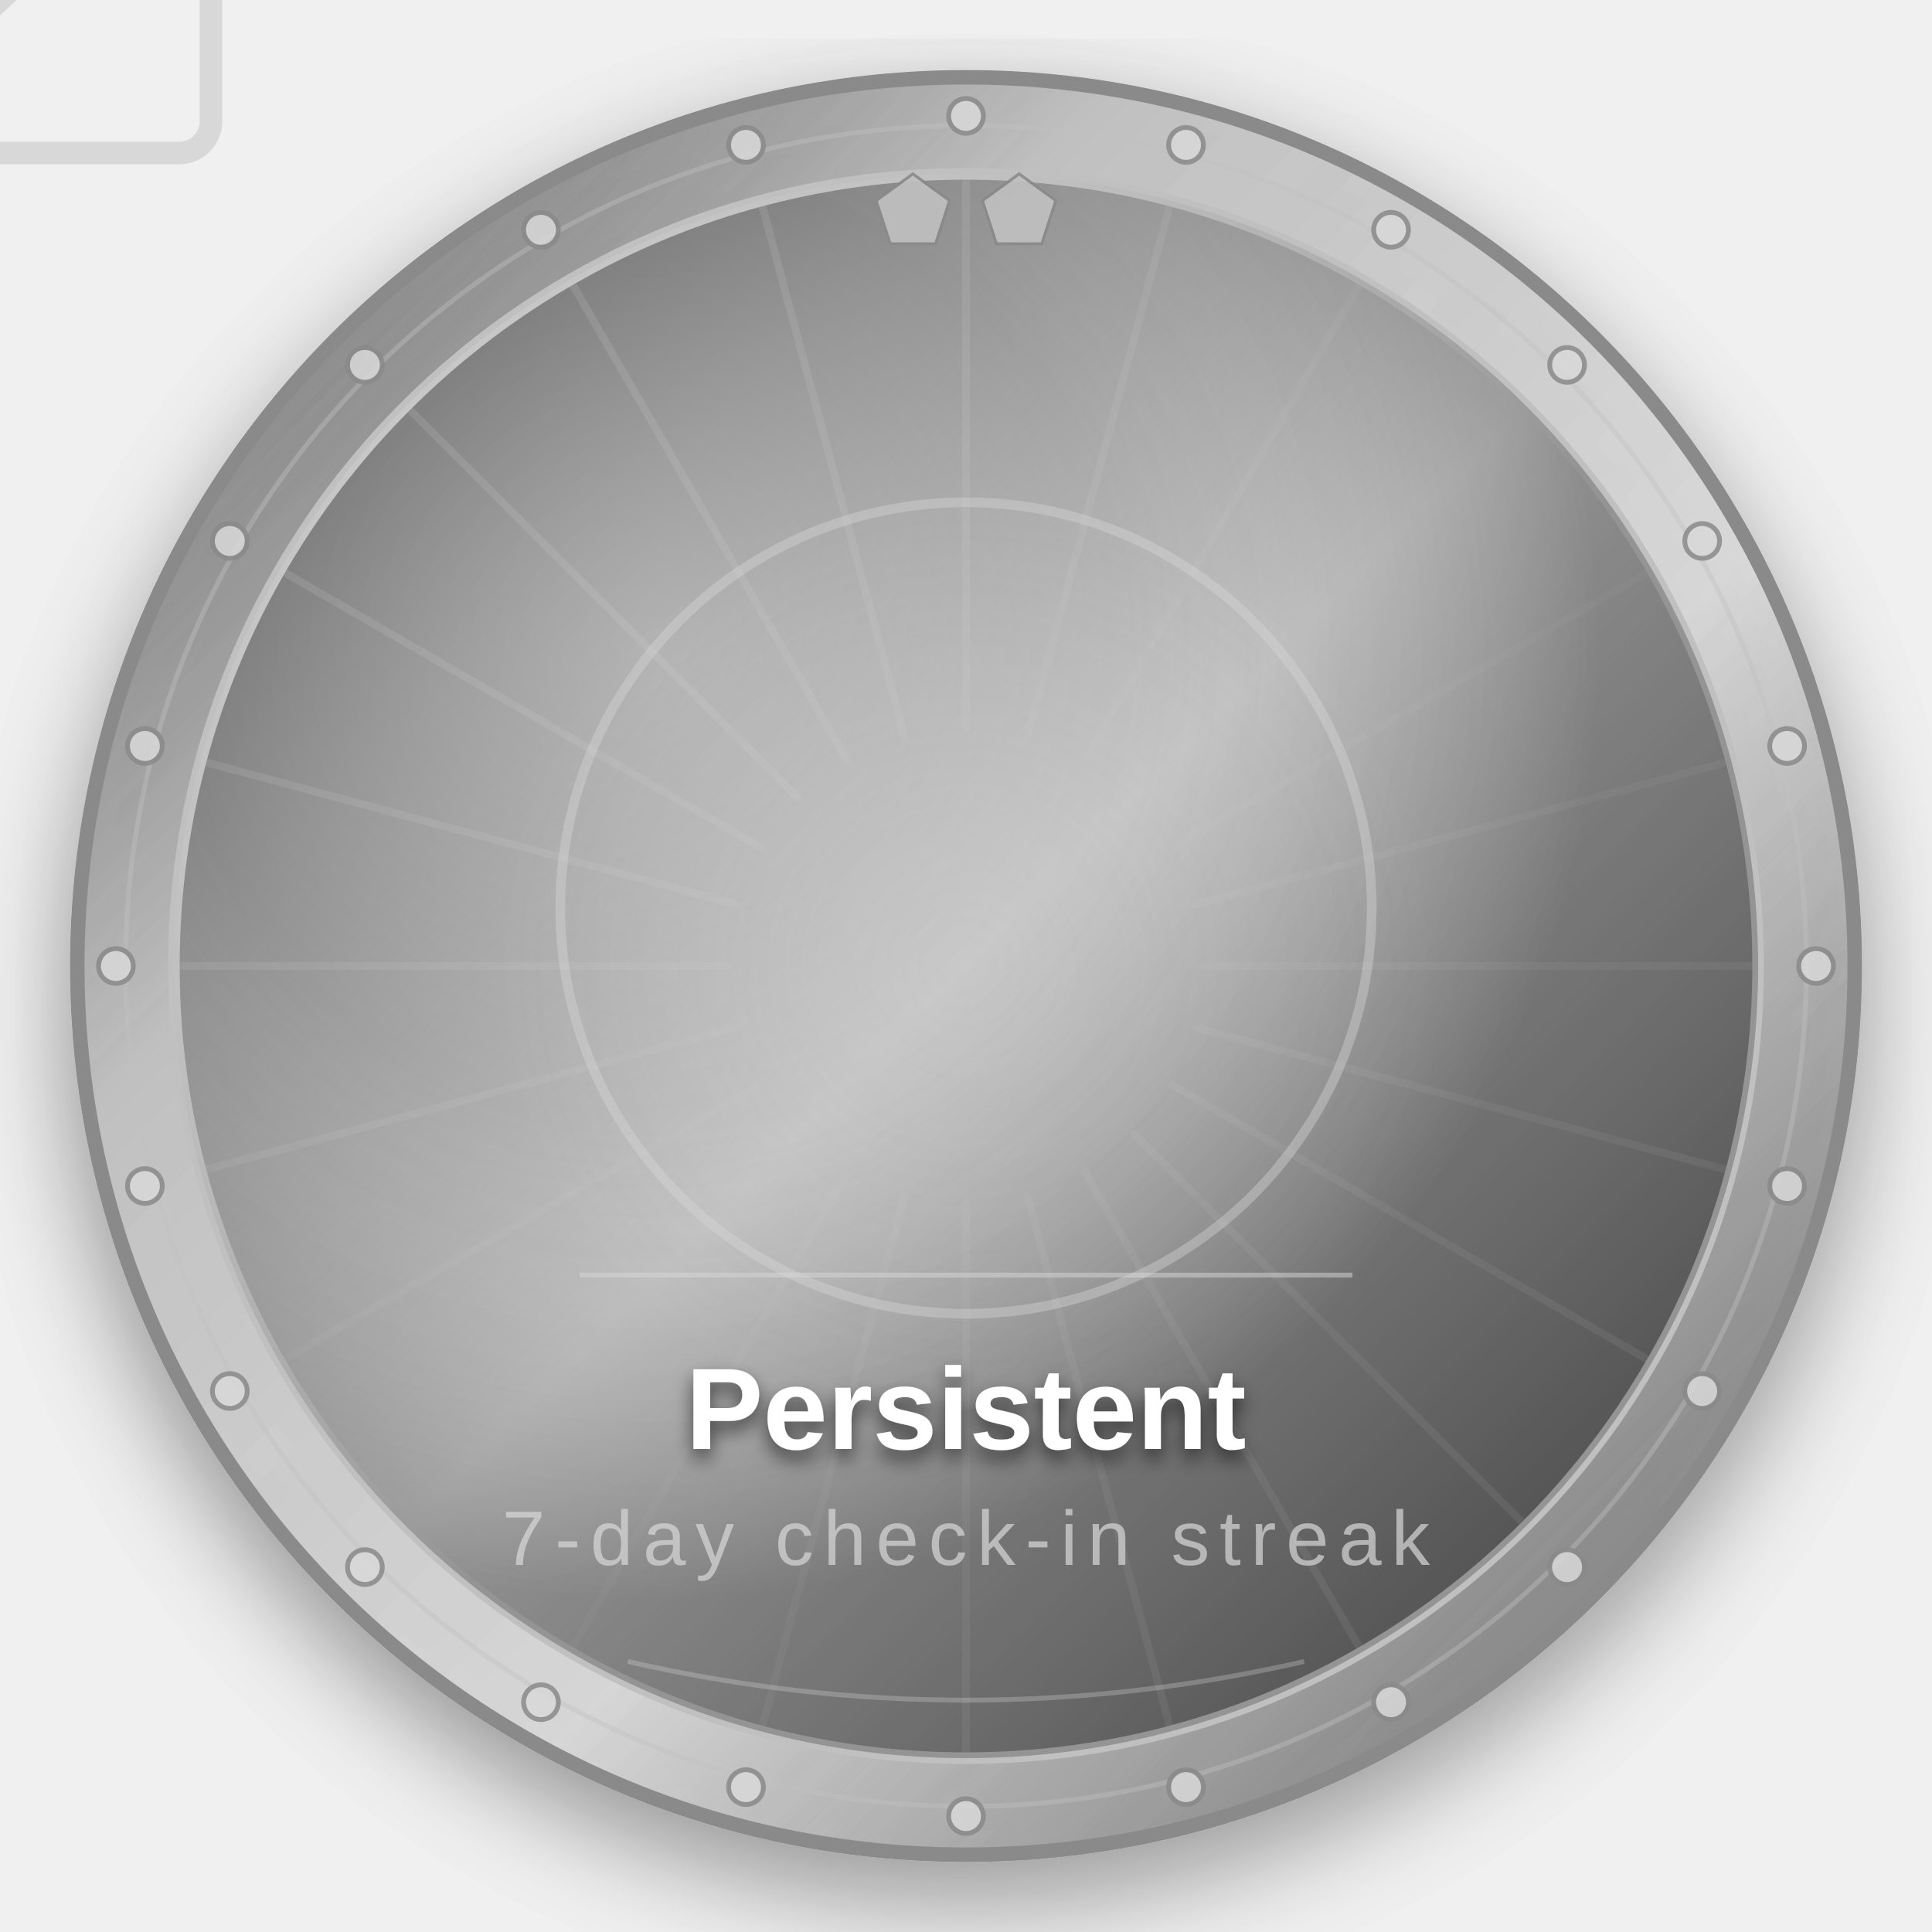
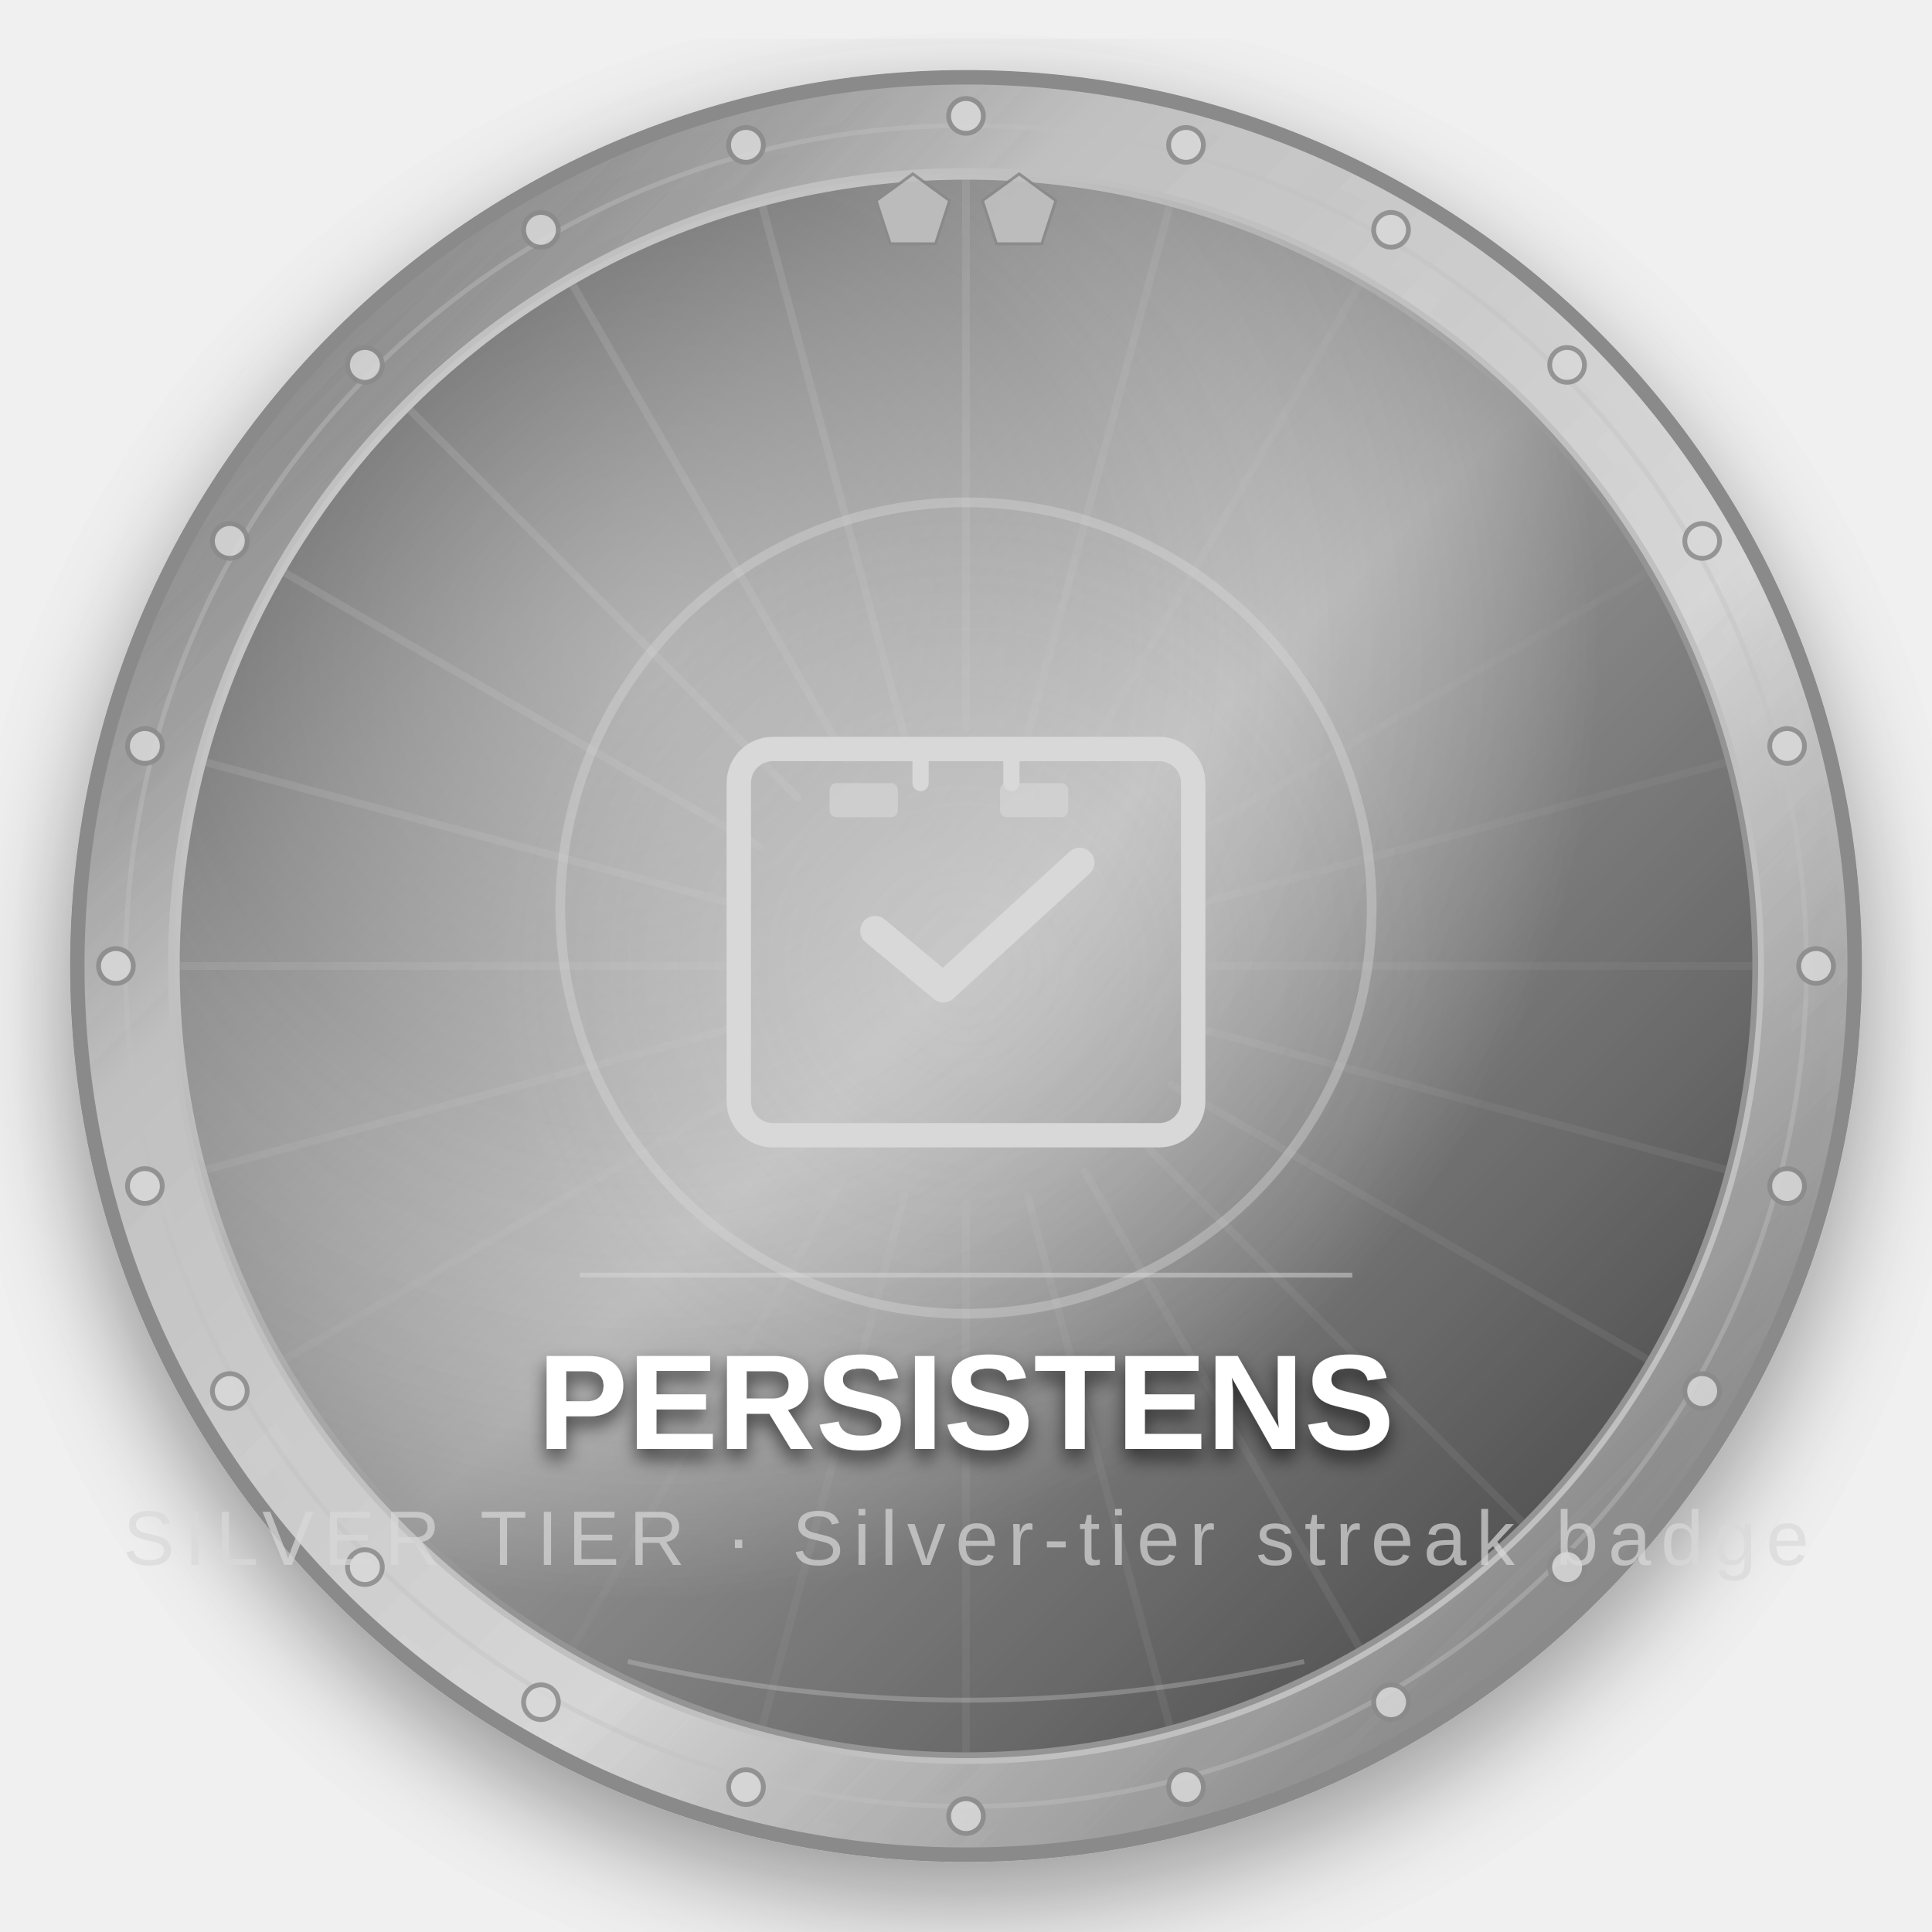
<svg xmlns="http://www.w3.org/2000/svg" viewBox="0 0 200 200" width="200" height="200">
  <defs>
-     <linearGradient id="bg1" x1="0%" y1="0%" x2="100%" y2="100%">
-       <stop offset="0%" style="stop-color:#4A4A4A" />
-       <stop offset="25%" style="stop-color:#8A8A8A" />
-       <stop offset="50%" style="stop-color:#C0C0C0" />
-       <stop offset="75%" style="stop-color:#8A8A8A" />
-       <stop offset="100%" style="stop-color:#4A4A4A" />
+     <linearGradient id="b1" x1="0%" y1="0%" x2="100%" y2="100%">
+       <stop offset="0%" stop-color="#4A4A4A" />
+       <stop offset="25%" stop-color="#8A8A8A" />
+       <stop offset="50%" stop-color="#C0C0C0" />
+       <stop offset="75%" stop-color="#8A8A8A" />
+       <stop offset="100%" stop-color="#4A4A4A" />
    </linearGradient>
-     <linearGradient id="ring1" x1="0%" y1="0%" x2="100%" y2="100%">
-       <stop offset="0%" style="stop-color:#4A4A4A;stop-opacity:0.8" />
-       <stop offset="30%" style="stop-color:#C0C0C0;stop-opacity:1" />
-       <stop offset="60%" style="stop-color:#D8D8D8;stop-opacity:0.9" />
-       <stop offset="100%" style="stop-color:#4A4A4A;stop-opacity:0.8" />
+     <linearGradient id="r1" x1="0%" y1="0%" x2="100%" y2="100%">
+       <stop offset="0%" stop-color="#4A4A4A" stop-opacity="0.8" />
+       <stop offset="30%" stop-color="#C0C0C0" stop-opacity="1" />
+       <stop offset="60%" stop-color="#D8D8D8" stop-opacity="0.9" />
+       <stop offset="100%" stop-color="#4A4A4A" stop-opacity="0.8" />
    </linearGradient>
-     <radialGradient id="shine1" cx="30%" cy="30%" r="60%">
-       <stop offset="0%" style="stop-color:#fff;stop-opacity:0.28" />
-       <stop offset="50%" style="stop-color:#fff;stop-opacity:0.05" />
-       <stop offset="100%" style="stop-color:#000;stop-opacity:0.23" />
+     <radialGradient id="s1" cx="30%" cy="30%" r="60%">
+       <stop offset="0%" stop-color="#fff" stop-opacity="0.28" />
+       <stop offset="50%" stop-color="#fff" stop-opacity="0.05" />
+       <stop offset="100%" stop-color="#000" stop-opacity="0.23" />
    </radialGradient>
-     <radialGradient id="core1" cx="50%" cy="50%" r="50%">
-       <stop offset="0%" style="stop-color:#E8E8E8;stop-opacity:0.12" />
-       <stop offset="100%" style="stop-color:#E8E8E8;stop-opacity:0" />
+     <radialGradient id="c1" cx="50%" cy="50%" r="50%">
+       <stop offset="0%" stop-color="#E8E8E8" stop-opacity="0.12" />
+       <stop offset="100%" stop-color="#E8E8E8" stop-opacity="0" />
    </radialGradient>
-     <filter id="shadow1" x="-30%" y="-30%" width="160%" height="160%">
+     <filter id="sh1" x="-30%" y="-30%" width="160%" height="160%">
      <feDropShadow dx="0" dy="4" stdDeviation="5" flood-color="#000" flood-opacity="0.4" />
    </filter>
  </defs>
-   <circle cx="100" cy="100" r="96" fill="none" stroke="#E8E8E8" stroke-width="1.2" opacity="0.2" filter="url(#shadow1)" />
-   <circle cx="100" cy="100" r="92" fill="url(#ring1)" stroke="#8A8A8A" stroke-width="1.5" filter="url(#shadow1)" />
+   <circle cx="100" cy="100" r="96" fill="none" stroke="#E8E8E8" stroke-width="1.2" opacity="0.2" filter="url(#sh1)" />
+   <circle cx="100" cy="100" r="92" fill="url(#r1)" stroke="#8A8A8A" stroke-width="1.5" filter="url(#sh1)" />
  <circle cx="100" cy="100" r="87" fill="none" stroke="#C0C0C0" stroke-width="0.5" opacity="0.4" />
-   <circle cx="100" cy="100" r="82" fill="url(#bg1)" stroke="#C0C0C0" stroke-width="1.2" />
+   <circle cx="100" cy="100" r="82" fill="url(#b1)" stroke="#C0C0C0" stroke-width="1.2" />
  <line x1="124.6" y1="100" x2="182" y2="100" stroke="#C0C0C0" stroke-width="0.8" opacity="0.18" stroke-linecap="round" />
  <line x1="123.762" y1="106.367" x2="179.206" y2="121.223" stroke="#C0C0C0" stroke-width="0.8" opacity="0.18" stroke-linecap="round" />
  <line x1="121.304" y1="112.3" x2="171.014" y2="141" stroke="#C0C0C0" stroke-width="0.8" opacity="0.18" stroke-linecap="round" />
  <line x1="117.395" y1="117.395" x2="157.983" y2="157.983" stroke="#C0C0C0" stroke-width="0.8" opacity="0.18" stroke-linecap="round" />
  <line x1="112.3" y1="121.304" x2="141" y2="171.014" stroke="#C0C0C0" stroke-width="0.8" opacity="0.18" stroke-linecap="round" />
  <line x1="106.367" y1="123.762" x2="121.223" y2="179.206" stroke="#C0C0C0" stroke-width="0.8" opacity="0.18" stroke-linecap="round" />
  <line x1="100" y1="124.6" x2="100" y2="182" stroke="#C0C0C0" stroke-width="0.8" opacity="0.18" stroke-linecap="round" />
  <line x1="93.633" y1="123.762" x2="78.777" y2="179.206" stroke="#C0C0C0" stroke-width="0.8" opacity="0.18" stroke-linecap="round" />
  <line x1="87.7" y1="121.304" x2="59" y2="171.014" stroke="#C0C0C0" stroke-width="0.8" opacity="0.18" stroke-linecap="round" />
  <line x1="82.605" y1="117.395" x2="42.017" y2="157.983" stroke="#C0C0C0" stroke-width="0.8" opacity="0.18" stroke-linecap="round" />
  <line x1="78.696" y1="112.3" x2="28.986" y2="141" stroke="#C0C0C0" stroke-width="0.8" opacity="0.18" stroke-linecap="round" />
  <line x1="76.238" y1="106.367" x2="20.794" y2="121.223" stroke="#C0C0C0" stroke-width="0.8" opacity="0.18" stroke-linecap="round" />
  <line x1="75.4" y1="100" x2="18" y2="100" stroke="#C0C0C0" stroke-width="0.8" opacity="0.18" stroke-linecap="round" />
  <line x1="76.238" y1="93.633" x2="20.794" y2="78.777" stroke="#C0C0C0" stroke-width="0.8" opacity="0.18" stroke-linecap="round" />
  <line x1="78.696" y1="87.7" x2="28.986" y2="59" stroke="#C0C0C0" stroke-width="0.8" opacity="0.18" stroke-linecap="round" />
  <line x1="82.605" y1="82.605" x2="42.017" y2="42.017" stroke="#C0C0C0" stroke-width="0.8" opacity="0.18" stroke-linecap="round" />
  <line x1="87.7" y1="78.696" x2="59" y2="28.986" stroke="#C0C0C0" stroke-width="0.8" opacity="0.18" stroke-linecap="round" />
  <line x1="93.633" y1="76.238" x2="78.777" y2="20.794" stroke="#C0C0C0" stroke-width="0.8" opacity="0.18" stroke-linecap="round" />
  <line x1="100" y1="75.4" x2="100" y2="18" stroke="#C0C0C0" stroke-width="0.8" opacity="0.18" stroke-linecap="round" />
  <line x1="106.367" y1="76.238" x2="121.223" y2="20.794" stroke="#C0C0C0" stroke-width="0.8" opacity="0.18" stroke-linecap="round" />
  <line x1="112.3" y1="78.696" x2="141" y2="28.986" stroke="#C0C0C0" stroke-width="0.8" opacity="0.18" stroke-linecap="round" />
  <line x1="117.395" y1="82.605" x2="157.983" y2="42.017" stroke="#C0C0C0" stroke-width="0.8" opacity="0.18" stroke-linecap="round" />
  <line x1="121.304" y1="87.7" x2="171.014" y2="59" stroke="#C0C0C0" stroke-width="0.8" opacity="0.18" stroke-linecap="round" />
  <line x1="123.762" y1="93.633" x2="179.206" y2="78.777" stroke="#C0C0C0" stroke-width="0.8" opacity="0.18" stroke-linecap="round" />
-   <circle cx="100" cy="100" r="50" fill="url(#core1)" />
-   <circle cx="100" cy="100" r="82" fill="url(#shine1)" />
+   <circle cx="100" cy="100" r="50" fill="url(#c1)" />
+   <circle cx="100" cy="100" r="82" fill="url(#s1)" />
  <circle cx="100" cy="12" r="1.8" fill="#D8D8D8" stroke="#8A8A8A" stroke-width="0.5" opacity="0.85" />
  <circle cx="122.776" cy="14.999" r="1.8" fill="#D8D8D8" stroke="#8A8A8A" stroke-width="0.5" opacity="0.85" />
  <circle cx="144" cy="23.79" r="1.8" fill="#D8D8D8" stroke="#8A8A8A" stroke-width="0.5" opacity="0.85" />
  <circle cx="162.225" cy="37.775" r="1.8" fill="#D8D8D8" stroke="#8A8A8A" stroke-width="0.5" opacity="0.85" />
  <circle cx="176.21" cy="56" r="1.8" fill="#D8D8D8" stroke="#8A8A8A" stroke-width="0.5" opacity="0.85" />
  <circle cx="185.001" cy="77.224" r="1.8" fill="#D8D8D8" stroke="#8A8A8A" stroke-width="0.5" opacity="0.85" />
  <circle cx="188" cy="100" r="1.8" fill="#D8D8D8" stroke="#8A8A8A" stroke-width="0.5" opacity="0.85" />
  <circle cx="185.001" cy="122.776" r="1.8" fill="#D8D8D8" stroke="#8A8A8A" stroke-width="0.5" opacity="0.85" />
  <circle cx="176.21" cy="144" r="1.8" fill="#D8D8D8" stroke="#8A8A8A" stroke-width="0.5" opacity="0.85" />
  <circle cx="162.225" cy="162.225" r="1.8" fill="#D8D8D8" stroke="#8A8A8A" stroke-width="0.5" opacity="0.85" />
  <circle cx="144" cy="176.21" r="1.8" fill="#D8D8D8" stroke="#8A8A8A" stroke-width="0.5" opacity="0.85" />
  <circle cx="122.776" cy="185.001" r="1.8" fill="#D8D8D8" stroke="#8A8A8A" stroke-width="0.5" opacity="0.85" />
  <circle cx="100" cy="188" r="1.8" fill="#D8D8D8" stroke="#8A8A8A" stroke-width="0.5" opacity="0.85" />
  <circle cx="77.224" cy="185.001" r="1.8" fill="#D8D8D8" stroke="#8A8A8A" stroke-width="0.5" opacity="0.85" />
  <circle cx="56" cy="176.21" r="1.8" fill="#D8D8D8" stroke="#8A8A8A" stroke-width="0.5" opacity="0.85" />
  <circle cx="37.775" cy="162.225" r="1.8" fill="#D8D8D8" stroke="#8A8A8A" stroke-width="0.5" opacity="0.85" />
  <circle cx="23.79" cy="144" r="1.8" fill="#D8D8D8" stroke="#8A8A8A" stroke-width="0.5" opacity="0.85" />
  <circle cx="14.999" cy="122.776" r="1.8" fill="#D8D8D8" stroke="#8A8A8A" stroke-width="0.5" opacity="0.85" />
  <circle cx="12" cy="100" r="1.8" fill="#D8D8D8" stroke="#8A8A8A" stroke-width="0.5" opacity="0.85" />
  <circle cx="14.999" cy="77.224" r="1.8" fill="#D8D8D8" stroke="#8A8A8A" stroke-width="0.5" opacity="0.85" />
  <circle cx="23.79" cy="56" r="1.8" fill="#D8D8D8" stroke="#8A8A8A" stroke-width="0.5" opacity="0.85" />
  <circle cx="37.775" cy="37.775" r="1.8" fill="#D8D8D8" stroke="#8A8A8A" stroke-width="0.5" opacity="0.85" />
  <circle cx="56" cy="23.79" r="1.8" fill="#D8D8D8" stroke="#8A8A8A" stroke-width="0.5" opacity="0.85" />
  <circle cx="77.224" cy="14.999" r="1.8" fill="#D8D8D8" stroke="#8A8A8A" stroke-width="0.5" opacity="0.85" />
  <polygon points="94.5,18 98.304,20.764 96.851,25.236 92.149,25.236 90.696,20.764" fill="#C0C0C0" stroke="#8A8A8A" stroke-width="0.3" opacity="0.9" />
  <polygon points="105.5,18 109.304,20.764 107.851,25.236 103.149,25.236 101.696,20.764" fill="#C0C0C0" stroke="#8A8A8A" stroke-width="0.3" opacity="0.9" />
  <circle cx="100" cy="94" r="42" fill="none" stroke="#D8D8D8" stroke-width="1" opacity="0.4" />
  <g>
-     <g transform="translate(0,-6)">
-       <rect x="-21.84" y="-15.288" width="43.68" height="37.128" rx="3.276" fill="none" stroke="#D8D8D8" stroke-width="2.34" />
-       <rect x="-13.104" y="-12.012" width="6.552" height="3.276" rx="0.655" fill="#D8D8D8" opacity="0.6" />
-       <rect x="3.276" y="-12.012" width="6.552" height="3.276" rx="0.655" fill="#D8D8D8" opacity="0.6" />
-       <line x1="-4.368" y1="-12.012" x2="-4.368" y2="-15.288" stroke="#D8D8D8" stroke-width="1.56" stroke-linecap="round" />
-       <line x1="4.368" y1="-12.012" x2="4.368" y2="-15.288" stroke="#D8D8D8" stroke-width="1.56" stroke-linecap="round" />
-       <polyline points="-8.736,2.184 -2.184,7.644 10.92,-4.368" fill="none" stroke="#D8D8D8" stroke-width="2.86" stroke-linecap="round" stroke-linejoin="round" />
+     <g transform="translate(100,94)">
+       <rect x="-23.52" y="-16.464" width="47.04" height="39.984" rx="3.528" fill="none" stroke="#D8D8D8" stroke-width="2.52" />
+       <rect x="-14.112" y="-12.936" width="7.056" height="3.528" rx="0.706" fill="#D8D8D8" opacity="0.6" />
+       <rect x="3.528" y="-12.936" width="7.056" height="3.528" rx="0.706" fill="#D8D8D8" opacity="0.6" />
+       <line x1="-4.704" y1="-12.936" x2="-4.704" y2="-16.464" stroke="#D8D8D8" stroke-width="1.68" stroke-linecap="round" />
+       <line x1="4.704" y1="-12.936" x2="4.704" y2="-16.464" stroke="#D8D8D8" stroke-width="1.68" stroke-linecap="round" />
+       <polyline points="-9.408,2.352 -2.352,8.232 11.76,-4.704" fill="none" stroke="#D8D8D8" stroke-width="3.08" stroke-linecap="round" stroke-linejoin="round" />
    </g>
  </g>
  <line x1="60" y1="132" x2="140" y2="132" stroke="#D8D8D8" stroke-width="0.5" opacity="0.5" />
-   <text x="100" y="150" text-anchor="middle" font-size="12" font-weight="bold" fill="#fff" font-family="Arial,sans-serif" filter="drop-shadow(0 1px 1px rgba(0,0,0,0.6))">Persistent</text>
-   <text x="100" y="162" text-anchor="middle" font-size="8" fill="#D8D8D8" opacity="0.7" font-family="Arial,sans-serif" letter-spacing="1">7-day check-in streak</text>
+   <text x="100" y="150" text-anchor="middle" font-size="14" font-weight="bold" fill="#fff" font-family="Arial,sans-serif" filter="drop-shadow(0 1px 1px rgba(0,0,0,0.6))">PERSISTENS</text>
+   <text x="100" y="162" text-anchor="middle" font-size="8" fill="#D8D8D8" opacity="0.7" font-family="Arial,sans-serif" letter-spacing="1">SILVER TIER · Silver-tier streak badge</text>
  <path d="M65 172 Q100 180 135 172" fill="none" stroke="#D8D8D8" stroke-width="0.5" opacity="0.3" />
</svg>
